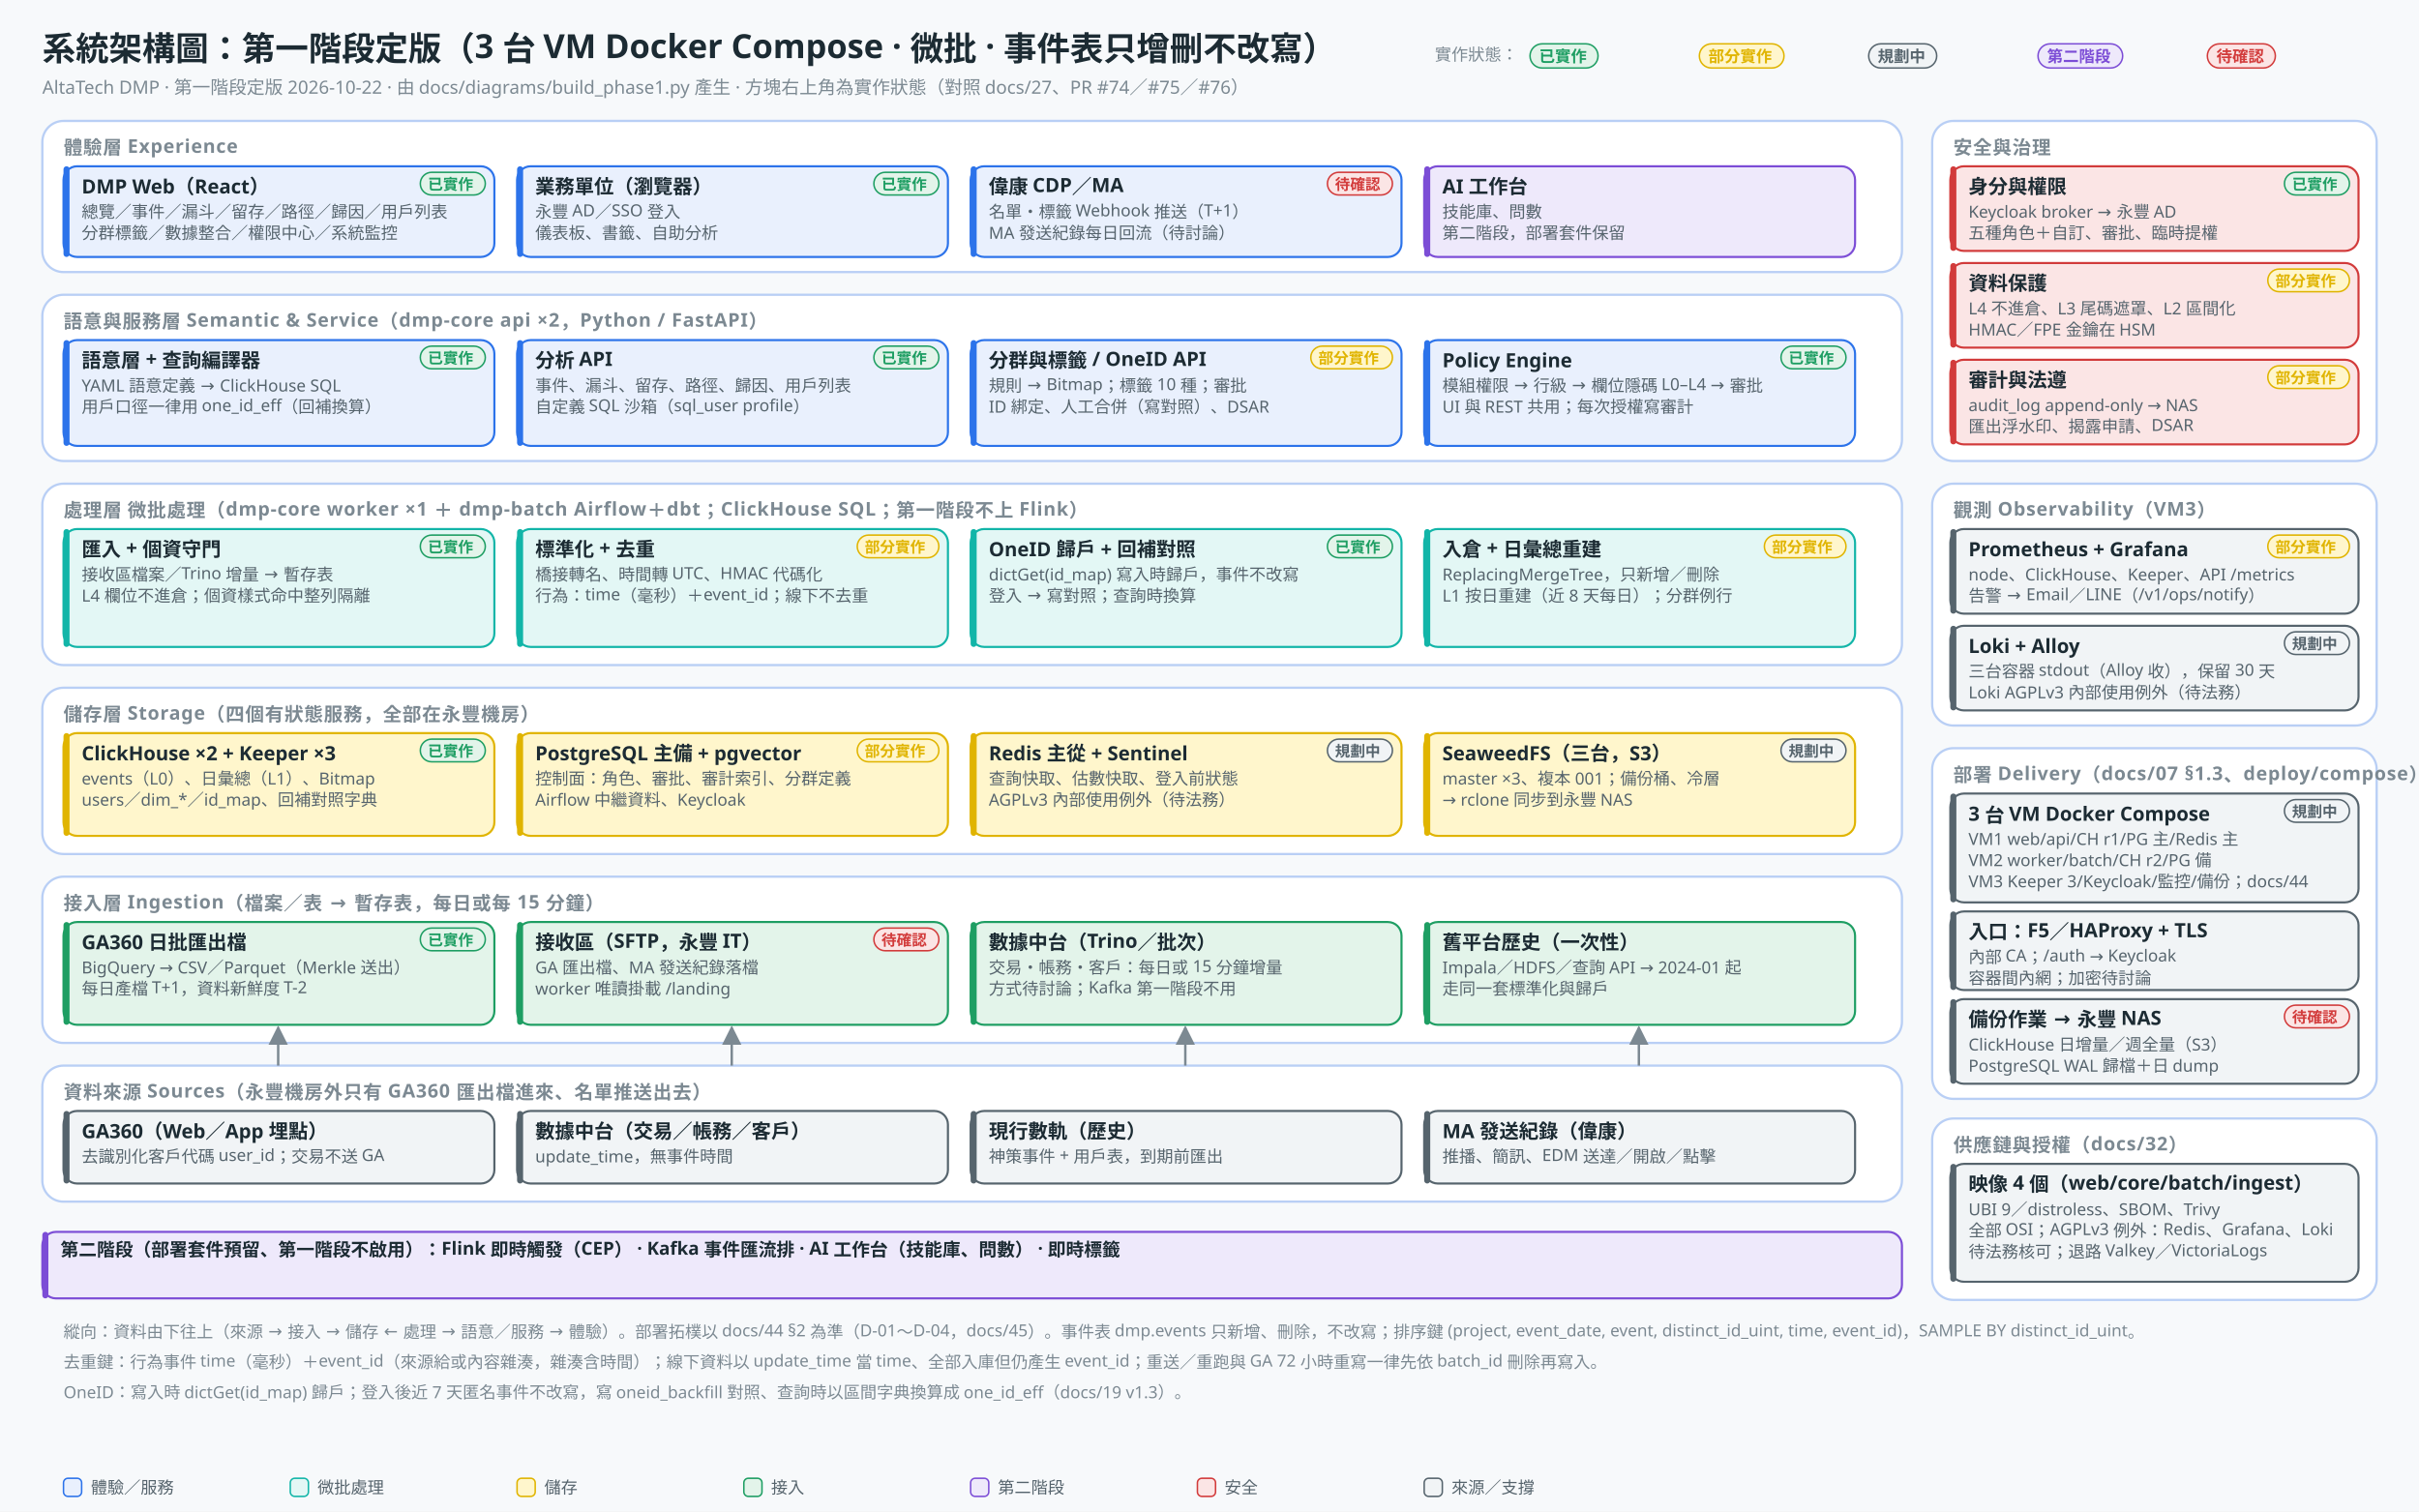
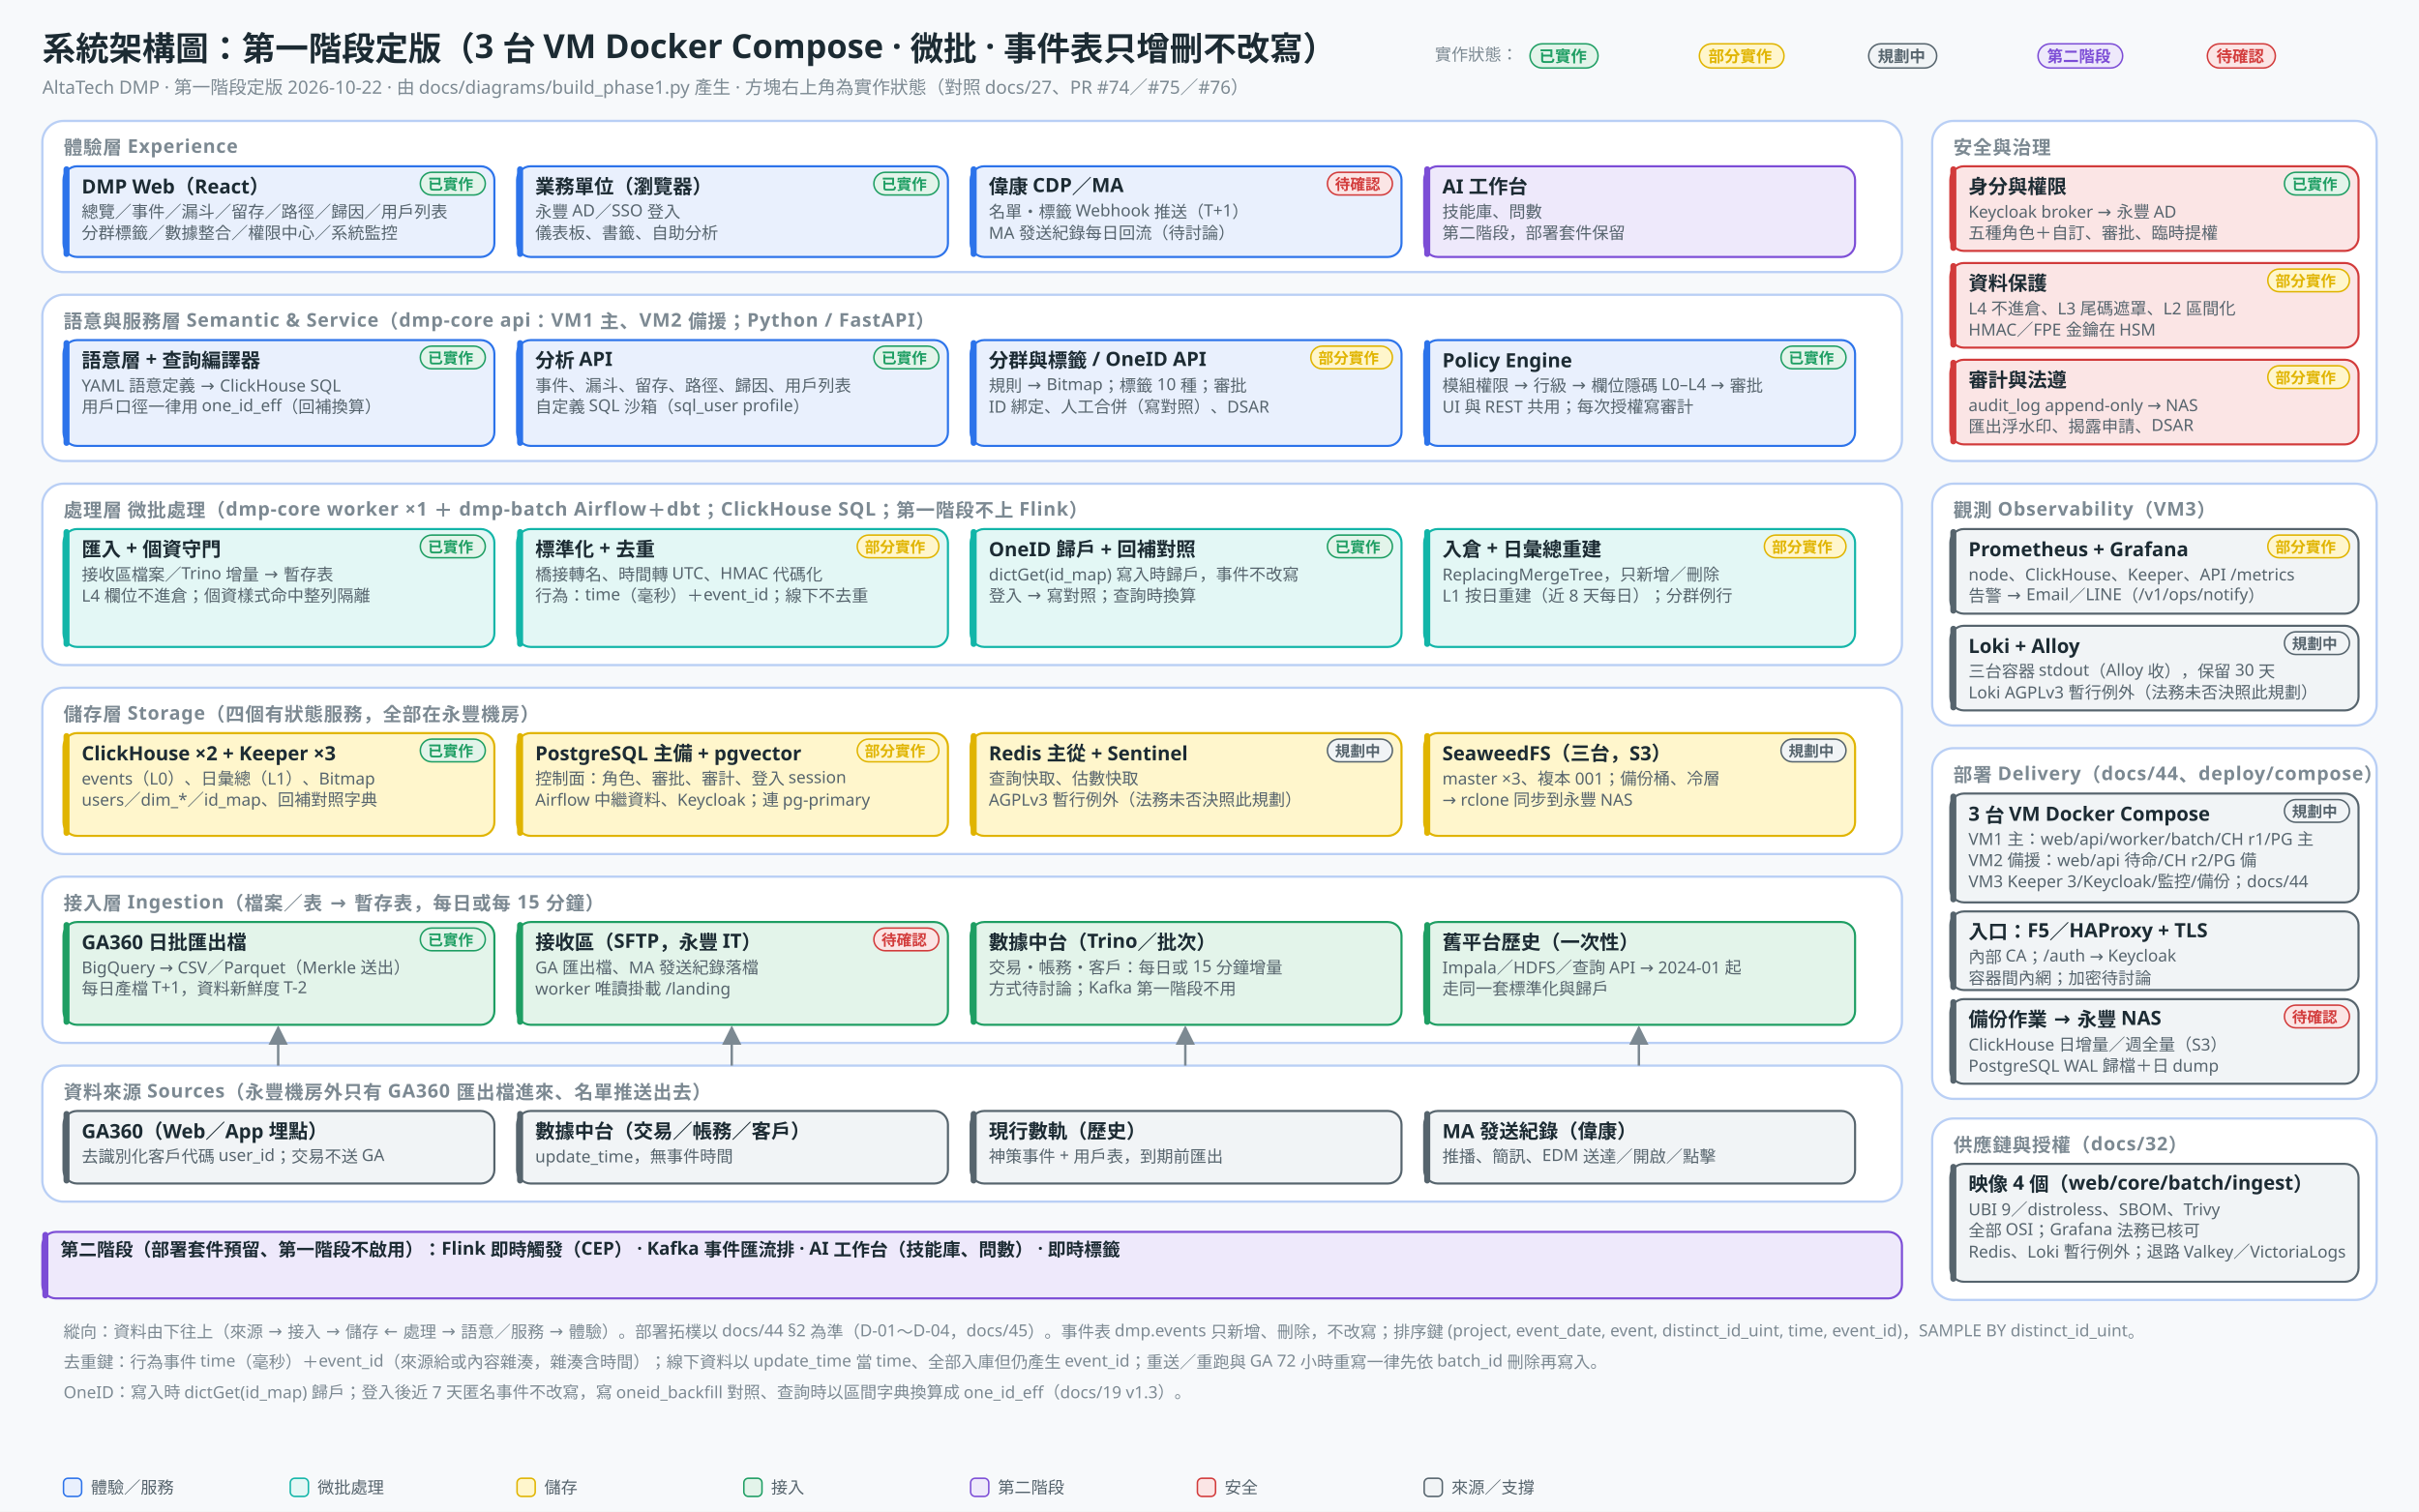
<svg xmlns="http://www.w3.org/2000/svg" viewBox="0 0 1600 1000" width="1600" height="1000">
  <defs>
    <marker id="ah" markerWidth="8" markerHeight="8" refX="7" refY="4" orient="auto">
      <path d="M0,0 L8,4 L0,8 z" fill="#7C8992" />
    </marker>
  </defs>
  <rect width="1600" height="1000" fill="#F7F9FB" />
  <text x="28" y="40" font-family="'Plus Jakarta Sans','Noto Sans TC','PingFang TC','Microsoft JhengHei',sans-serif" font-size="22" font-weight="800" fill="#1C2B33">系統架構圖：第一階段定版（3 台 VM Docker Compose · 微批 · 事件表只增刪不改寫）</text>
  <text x="1004" y="40" font-family="'Plus Jakarta Sans','Noto Sans TC','PingFang TC','Microsoft JhengHei',sans-serif" font-size="11" fill="#7C8992" text-anchor="end">實作狀態：</text>
  <rect x="1012" y="29" width="45" height="16" rx="8" fill="#E3F4EA" stroke="#1E9E63" />
  <text x="1018" y="41" font-family="'Plus Jakarta Sans','Noto Sans TC','PingFang TC','Microsoft JhengHei',sans-serif" font-size="10.5" font-weight="700" fill="#1E9E63">已實作</text>
  <rect x="1124" y="29" width="56" height="16" rx="8" fill="#FFF6CC" stroke="#E0B400" />
  <text x="1130" y="41" font-family="'Plus Jakarta Sans','Noto Sans TC','PingFang TC','Microsoft JhengHei',sans-serif" font-size="10.5" font-weight="700" fill="#E0B400">部分實作</text>
  <rect x="1236" y="29" width="45" height="16" rx="8" fill="#F1F4F6" stroke="#56646D" />
  <text x="1242" y="41" font-family="'Plus Jakarta Sans','Noto Sans TC','PingFang TC','Microsoft JhengHei',sans-serif" font-size="10.5" font-weight="700" fill="#56646D">規劃中</text>
  <rect x="1348" y="29" width="56" height="16" rx="8" fill="#EEE9FB" stroke="#7C4DD6" />
  <text x="1354" y="41" font-family="'Plus Jakarta Sans','Noto Sans TC','PingFang TC','Microsoft JhengHei',sans-serif" font-size="10.5" font-weight="700" fill="#7C4DD6">第二階段</text>
  <rect x="1460" y="29" width="45" height="16" rx="8" fill="#FBE5E5" stroke="#D23B3B" />
  <text x="1466" y="41" font-family="'Plus Jakarta Sans','Noto Sans TC','PingFang TC','Microsoft JhengHei',sans-serif" font-size="10.5" font-weight="700" fill="#D23B3B">待確認</text>
  <text x="28" y="62" font-family="'Plus Jakarta Sans','Noto Sans TC','PingFang TC','Microsoft JhengHei',sans-serif" font-size="12" fill="#7C8992">AltaTech DMP · 第一階段定版 2026-10-22 · 由 docs/diagrams/build_phase1.py 產生 · 方塊右上角為實作狀態（對照 docs/27、PR #74／#75／#76）</text>
  <rect x="28" y="80" width="1230" height="100" rx="14" fill="#FFFFFF" stroke="#B9CFF5" stroke-width="1.5" />
  <text x="42" y="102" font-family="'Plus Jakarta Sans','Noto Sans TC','PingFang TC','Microsoft JhengHei',sans-serif" font-size="12.5" font-weight="800" fill="#7C8992" letter-spacing=".5">體驗層  Experience</text>
  <rect x="42" y="110" width="285" height="60" rx="9" fill="#E9F0FD" stroke="#2C73EA" stroke-width="1.4" />
  <rect x="42" y="110" width="4" height="60" rx="2" fill="#2C73EA" />
  <text x="54" y="128" font-family="'Plus Jakarta Sans','Noto Sans TC','PingFang TC','Microsoft JhengHei',sans-serif" font-size="13" font-weight="700" fill="#1C2B33">DMP Web（React）</text>
  <text x="54" y="144" font-family="'Plus Jakarta Sans','Noto Sans TC','PingFang TC','Microsoft JhengHei',sans-serif" font-size="11" fill="#56646D">總覽／事件／漏斗／留存／路徑／歸因／用戶列表</text>
  <text x="54" y="158" font-family="'Plus Jakarta Sans','Noto Sans TC','PingFang TC','Microsoft JhengHei',sans-serif" font-size="11" fill="#56646D">分群標籤／數據整合／權限中心／系統監控</text>
  <rect x="278" y="114" width="43" height="15" rx="7.5" fill="#E3F4EA" stroke="#1E9E63" stroke-width="1" />
  <text x="283" y="125.5" font-family="'Plus Jakarta Sans','Noto Sans TC','PingFang TC','Microsoft JhengHei',sans-serif" font-size="10" font-weight="700" fill="#1E9E63">已實作</text>
  <rect x="342" y="110" width="285" height="60" rx="9" fill="#E9F0FD" stroke="#2C73EA" stroke-width="1.4" />
  <rect x="342" y="110" width="4" height="60" rx="2" fill="#2C73EA" />
  <text x="354" y="128" font-family="'Plus Jakarta Sans','Noto Sans TC','PingFang TC','Microsoft JhengHei',sans-serif" font-size="13" font-weight="700" fill="#1C2B33">業務單位（瀏覽器）</text>
  <text x="354" y="144" font-family="'Plus Jakarta Sans','Noto Sans TC','PingFang TC','Microsoft JhengHei',sans-serif" font-size="11" fill="#56646D">永豐 AD／SSO 登入</text>
  <text x="354" y="158" font-family="'Plus Jakarta Sans','Noto Sans TC','PingFang TC','Microsoft JhengHei',sans-serif" font-size="11" fill="#56646D">儀表板、書籤、自助分析</text>
  <rect x="578" y="114" width="43" height="15" rx="7.5" fill="#E3F4EA" stroke="#1E9E63" stroke-width="1" />
  <text x="583" y="125.5" font-family="'Plus Jakarta Sans','Noto Sans TC','PingFang TC','Microsoft JhengHei',sans-serif" font-size="10" font-weight="700" fill="#1E9E63">已實作</text>
  <rect x="642" y="110" width="285" height="60" rx="9" fill="#E9F0FD" stroke="#2C73EA" stroke-width="1.4" />
  <rect x="642" y="110" width="4" height="60" rx="2" fill="#2C73EA" />
  <text x="654" y="128" font-family="'Plus Jakarta Sans','Noto Sans TC','PingFang TC','Microsoft JhengHei',sans-serif" font-size="13" font-weight="700" fill="#1C2B33">偉康 CDP／MA</text>
  <text x="654" y="144" font-family="'Plus Jakarta Sans','Noto Sans TC','PingFang TC','Microsoft JhengHei',sans-serif" font-size="11" fill="#56646D">名單・標籤 Webhook 推送（T+1）</text>
  <text x="654" y="158" font-family="'Plus Jakarta Sans','Noto Sans TC','PingFang TC','Microsoft JhengHei',sans-serif" font-size="11" fill="#56646D">MA 發送紀錄每日回流（待討論）</text>
  <rect x="878" y="114" width="43" height="15" rx="7.5" fill="#FBE5E5" stroke="#D23B3B" stroke-width="1" />
  <text x="883" y="125.5" font-family="'Plus Jakarta Sans','Noto Sans TC','PingFang TC','Microsoft JhengHei',sans-serif" font-size="10" font-weight="700" fill="#D23B3B">待確認</text>
  <rect x="942" y="110" width="285" height="60" rx="9" fill="#EEE9FB" stroke="#7C4DD6" stroke-width="1.4" />
  <rect x="942" y="110" width="4" height="60" rx="2" fill="#7C4DD6" />
  <text x="954" y="128" font-family="'Plus Jakarta Sans','Noto Sans TC','PingFang TC','Microsoft JhengHei',sans-serif" font-size="13" font-weight="700" fill="#1C2B33">AI 工作台</text>
  <text x="954" y="144" font-family="'Plus Jakarta Sans','Noto Sans TC','PingFang TC','Microsoft JhengHei',sans-serif" font-size="11" fill="#56646D">技能庫、問數</text>
  <text x="954" y="158" font-family="'Plus Jakarta Sans','Noto Sans TC','PingFang TC','Microsoft JhengHei',sans-serif" font-size="11" fill="#56646D">第二階段，部署套件保留</text>
  <rect x="28" y="195" width="1230" height="110" rx="14" fill="#FFFFFF" stroke="#B9CFF5" stroke-width="1.5" />
-   <text x="42" y="217" font-family="'Plus Jakarta Sans','Noto Sans TC','PingFang TC','Microsoft JhengHei',sans-serif" font-size="12.5" font-weight="800" fill="#7C8992" letter-spacing=".5">語意與服務層  Semantic &amp; Service（dmp-core api ×2，Python / FastAPI）</text>
+   <text x="42" y="217" font-family="'Plus Jakarta Sans','Noto Sans TC','PingFang TC','Microsoft JhengHei',sans-serif" font-size="12.5" font-weight="800" fill="#7C8992" letter-spacing=".5">語意與服務層  Semantic &amp; Service（dmp-core api：VM1 主、VM2 備援；Python / FastAPI）</text>
  <rect x="42" y="225" width="285" height="70" rx="9" fill="#E9F0FD" stroke="#2C73EA" stroke-width="1.4" />
  <rect x="42" y="225" width="4" height="70" rx="2" fill="#2C73EA" />
  <text x="54" y="243" font-family="'Plus Jakarta Sans','Noto Sans TC','PingFang TC','Microsoft JhengHei',sans-serif" font-size="13" font-weight="700" fill="#1C2B33">語意層 + 查詢編譯器</text>
  <text x="54" y="259" font-family="'Plus Jakarta Sans','Noto Sans TC','PingFang TC','Microsoft JhengHei',sans-serif" font-size="11" fill="#56646D">YAML 語意定義 → ClickHouse SQL</text>
  <text x="54" y="273" font-family="'Plus Jakarta Sans','Noto Sans TC','PingFang TC','Microsoft JhengHei',sans-serif" font-size="11" fill="#56646D">用戶口徑一律用 one_id_eff（回補換算）</text>
  <rect x="278" y="229" width="43" height="15" rx="7.5" fill="#E3F4EA" stroke="#1E9E63" stroke-width="1" />
  <text x="283" y="240.5" font-family="'Plus Jakarta Sans','Noto Sans TC','PingFang TC','Microsoft JhengHei',sans-serif" font-size="10" font-weight="700" fill="#1E9E63">已實作</text>
  <rect x="342" y="225" width="285" height="70" rx="9" fill="#E9F0FD" stroke="#2C73EA" stroke-width="1.4" />
  <rect x="342" y="225" width="4" height="70" rx="2" fill="#2C73EA" />
  <text x="354" y="243" font-family="'Plus Jakarta Sans','Noto Sans TC','PingFang TC','Microsoft JhengHei',sans-serif" font-size="13" font-weight="700" fill="#1C2B33">分析 API</text>
  <text x="354" y="259" font-family="'Plus Jakarta Sans','Noto Sans TC','PingFang TC','Microsoft JhengHei',sans-serif" font-size="11" fill="#56646D">事件、漏斗、留存、路徑、歸因、用戶列表</text>
  <text x="354" y="273" font-family="'Plus Jakarta Sans','Noto Sans TC','PingFang TC','Microsoft JhengHei',sans-serif" font-size="11" fill="#56646D">自定義 SQL 沙箱（sql_user profile）</text>
  <rect x="578" y="229" width="43" height="15" rx="7.5" fill="#E3F4EA" stroke="#1E9E63" stroke-width="1" />
  <text x="583" y="240.5" font-family="'Plus Jakarta Sans','Noto Sans TC','PingFang TC','Microsoft JhengHei',sans-serif" font-size="10" font-weight="700" fill="#1E9E63">已實作</text>
  <rect x="642" y="225" width="285" height="70" rx="9" fill="#E9F0FD" stroke="#2C73EA" stroke-width="1.4" />
  <rect x="642" y="225" width="4" height="70" rx="2" fill="#2C73EA" />
  <text x="654" y="243" font-family="'Plus Jakarta Sans','Noto Sans TC','PingFang TC','Microsoft JhengHei',sans-serif" font-size="13" font-weight="700" fill="#1C2B33">分群與標籤 / OneID API</text>
  <text x="654" y="259" font-family="'Plus Jakarta Sans','Noto Sans TC','PingFang TC','Microsoft JhengHei',sans-serif" font-size="11" fill="#56646D">規則 → Bitmap；標籤 10 種；審批</text>
  <text x="654" y="273" font-family="'Plus Jakarta Sans','Noto Sans TC','PingFang TC','Microsoft JhengHei',sans-serif" font-size="11" fill="#56646D">ID 綁定、人工合併（寫對照）、DSAR</text>
  <rect x="867" y="229" width="54" height="15" rx="7.5" fill="#FFF6CC" stroke="#E0B400" stroke-width="1" />
  <text x="872" y="240.5" font-family="'Plus Jakarta Sans','Noto Sans TC','PingFang TC','Microsoft JhengHei',sans-serif" font-size="10" font-weight="700" fill="#E0B400">部分實作</text>
  <rect x="942" y="225" width="285" height="70" rx="9" fill="#E9F0FD" stroke="#2C73EA" stroke-width="1.4" />
  <rect x="942" y="225" width="4" height="70" rx="2" fill="#2C73EA" />
  <text x="954" y="243" font-family="'Plus Jakarta Sans','Noto Sans TC','PingFang TC','Microsoft JhengHei',sans-serif" font-size="13" font-weight="700" fill="#1C2B33">Policy Engine</text>
  <text x="954" y="259" font-family="'Plus Jakarta Sans','Noto Sans TC','PingFang TC','Microsoft JhengHei',sans-serif" font-size="11" fill="#56646D">模組權限 → 行級 → 欄位隱碼 L0–L4 → 審批</text>
  <text x="954" y="273" font-family="'Plus Jakarta Sans','Noto Sans TC','PingFang TC','Microsoft JhengHei',sans-serif" font-size="11" fill="#56646D">UI 與 REST 共用；每次授權寫審計</text>
  <rect x="1178" y="229" width="43" height="15" rx="7.5" fill="#E3F4EA" stroke="#1E9E63" stroke-width="1" />
  <text x="1183" y="240.5" font-family="'Plus Jakarta Sans','Noto Sans TC','PingFang TC','Microsoft JhengHei',sans-serif" font-size="10" font-weight="700" fill="#1E9E63">已實作</text>
  <rect x="28" y="320" width="1230" height="120" rx="14" fill="#FFFFFF" stroke="#B9CFF5" stroke-width="1.5" />
  <text x="42" y="342" font-family="'Plus Jakarta Sans','Noto Sans TC','PingFang TC','Microsoft JhengHei',sans-serif" font-size="12.5" font-weight="800" fill="#7C8992" letter-spacing=".5">處理層  微批處理（dmp-core worker ×1 ＋ dmp-batch Airflow＋dbt；ClickHouse SQL；第一階段不上 Flink）</text>
  <rect x="42" y="350" width="285" height="78" rx="9" fill="#E3F7F5" stroke="#12B5A8" stroke-width="1.4" />
  <rect x="42" y="350" width="4" height="78" rx="2" fill="#12B5A8" />
  <text x="54" y="368" font-family="'Plus Jakarta Sans','Noto Sans TC','PingFang TC','Microsoft JhengHei',sans-serif" font-size="13" font-weight="700" fill="#1C2B33">匯入 + 個資守門</text>
  <text x="54" y="384" font-family="'Plus Jakarta Sans','Noto Sans TC','PingFang TC','Microsoft JhengHei',sans-serif" font-size="11" fill="#56646D">接收區檔案／Trino 增量 → 暫存表</text>
  <text x="54" y="398" font-family="'Plus Jakarta Sans','Noto Sans TC','PingFang TC','Microsoft JhengHei',sans-serif" font-size="11" fill="#56646D">L4 欄位不進倉；個資樣式命中整列隔離</text>
  <rect x="278" y="354" width="43" height="15" rx="7.5" fill="#E3F4EA" stroke="#1E9E63" stroke-width="1" />
  <text x="283" y="365.5" font-family="'Plus Jakarta Sans','Noto Sans TC','PingFang TC','Microsoft JhengHei',sans-serif" font-size="10" font-weight="700" fill="#1E9E63">已實作</text>
  <rect x="342" y="350" width="285" height="78" rx="9" fill="#E3F7F5" stroke="#12B5A8" stroke-width="1.4" />
  <rect x="342" y="350" width="4" height="78" rx="2" fill="#12B5A8" />
  <text x="354" y="368" font-family="'Plus Jakarta Sans','Noto Sans TC','PingFang TC','Microsoft JhengHei',sans-serif" font-size="13" font-weight="700" fill="#1C2B33">標準化 + 去重</text>
  <text x="354" y="384" font-family="'Plus Jakarta Sans','Noto Sans TC','PingFang TC','Microsoft JhengHei',sans-serif" font-size="11" fill="#56646D">橋接轉名、時間轉 UTC、HMAC 代碼化</text>
  <text x="354" y="398" font-family="'Plus Jakarta Sans','Noto Sans TC','PingFang TC','Microsoft JhengHei',sans-serif" font-size="11" fill="#56646D">行為：time（毫秒）＋event_id；線下不去重</text>
  <rect x="567" y="354" width="54" height="15" rx="7.5" fill="#FFF6CC" stroke="#E0B400" stroke-width="1" />
  <text x="572" y="365.5" font-family="'Plus Jakarta Sans','Noto Sans TC','PingFang TC','Microsoft JhengHei',sans-serif" font-size="10" font-weight="700" fill="#E0B400">部分實作</text>
  <rect x="642" y="350" width="285" height="78" rx="9" fill="#E3F7F5" stroke="#12B5A8" stroke-width="1.4" />
  <rect x="642" y="350" width="4" height="78" rx="2" fill="#12B5A8" />
  <text x="654" y="368" font-family="'Plus Jakarta Sans','Noto Sans TC','PingFang TC','Microsoft JhengHei',sans-serif" font-size="13" font-weight="700" fill="#1C2B33">OneID 歸戶 + 回補對照</text>
  <text x="654" y="384" font-family="'Plus Jakarta Sans','Noto Sans TC','PingFang TC','Microsoft JhengHei',sans-serif" font-size="11" fill="#56646D">dictGet(id_map) 寫入時歸戶，事件不改寫</text>
  <text x="654" y="398" font-family="'Plus Jakarta Sans','Noto Sans TC','PingFang TC','Microsoft JhengHei',sans-serif" font-size="11" fill="#56646D">登入 → 寫對照；查詢時換算</text>
  <rect x="878" y="354" width="43" height="15" rx="7.5" fill="#E3F4EA" stroke="#1E9E63" stroke-width="1" />
  <text x="883" y="365.5" font-family="'Plus Jakarta Sans','Noto Sans TC','PingFang TC','Microsoft JhengHei',sans-serif" font-size="10" font-weight="700" fill="#1E9E63">已實作</text>
  <rect x="942" y="350" width="285" height="78" rx="9" fill="#E3F7F5" stroke="#12B5A8" stroke-width="1.4" />
  <rect x="942" y="350" width="4" height="78" rx="2" fill="#12B5A8" />
  <text x="954" y="368" font-family="'Plus Jakarta Sans','Noto Sans TC','PingFang TC','Microsoft JhengHei',sans-serif" font-size="13" font-weight="700" fill="#1C2B33">入倉 + 日彙總重建</text>
  <text x="954" y="384" font-family="'Plus Jakarta Sans','Noto Sans TC','PingFang TC','Microsoft JhengHei',sans-serif" font-size="11" fill="#56646D">ReplacingMergeTree，只新增／刪除</text>
  <text x="954" y="398" font-family="'Plus Jakarta Sans','Noto Sans TC','PingFang TC','Microsoft JhengHei',sans-serif" font-size="11" fill="#56646D">L1 按日重建（近 8 天每日）；分群例行</text>
  <rect x="1167" y="354" width="54" height="15" rx="7.5" fill="#FFF6CC" stroke="#E0B400" stroke-width="1" />
  <text x="1172" y="365.5" font-family="'Plus Jakarta Sans','Noto Sans TC','PingFang TC','Microsoft JhengHei',sans-serif" font-size="10" font-weight="700" fill="#E0B400">部分實作</text>
  <rect x="28" y="455" width="1230" height="110" rx="14" fill="#FFFFFF" stroke="#B9CFF5" stroke-width="1.5" />
  <text x="42" y="477" font-family="'Plus Jakarta Sans','Noto Sans TC','PingFang TC','Microsoft JhengHei',sans-serif" font-size="12.5" font-weight="800" fill="#7C8992" letter-spacing=".5">儲存層  Storage（四個有狀態服務，全部在永豐機房）</text>
  <rect x="42" y="485" width="285" height="68" rx="9" fill="#FFF6CC" stroke="#E0B400" stroke-width="1.4" />
  <rect x="42" y="485" width="4" height="68" rx="2" fill="#E0B400" />
  <text x="54" y="503" font-family="'Plus Jakarta Sans','Noto Sans TC','PingFang TC','Microsoft JhengHei',sans-serif" font-size="13" font-weight="700" fill="#1C2B33">ClickHouse ×2 + Keeper ×3</text>
  <text x="54" y="519" font-family="'Plus Jakarta Sans','Noto Sans TC','PingFang TC','Microsoft JhengHei',sans-serif" font-size="11" fill="#56646D">events（L0）、日彙總（L1）、Bitmap</text>
  <text x="54" y="533" font-family="'Plus Jakarta Sans','Noto Sans TC','PingFang TC','Microsoft JhengHei',sans-serif" font-size="11" fill="#56646D">users／dim_*／id_map、回補對照字典</text>
  <rect x="278" y="489" width="43" height="15" rx="7.5" fill="#E3F4EA" stroke="#1E9E63" stroke-width="1" />
  <text x="283" y="500.5" font-family="'Plus Jakarta Sans','Noto Sans TC','PingFang TC','Microsoft JhengHei',sans-serif" font-size="10" font-weight="700" fill="#1E9E63">已實作</text>
  <rect x="342" y="485" width="285" height="68" rx="9" fill="#FFF6CC" stroke="#E0B400" stroke-width="1.4" />
  <rect x="342" y="485" width="4" height="68" rx="2" fill="#E0B400" />
  <text x="354" y="503" font-family="'Plus Jakarta Sans','Noto Sans TC','PingFang TC','Microsoft JhengHei',sans-serif" font-size="13" font-weight="700" fill="#1C2B33">PostgreSQL 主備 + pgvector</text>
-   <text x="354" y="519" font-family="'Plus Jakarta Sans','Noto Sans TC','PingFang TC','Microsoft JhengHei',sans-serif" font-size="11" fill="#56646D">控制面：角色、審批、審計索引、分群定義</text>
-   <text x="354" y="533" font-family="'Plus Jakarta Sans','Noto Sans TC','PingFang TC','Microsoft JhengHei',sans-serif" font-size="11" fill="#56646D">Airflow 中繼資料、Keycloak</text>
+   <text x="354" y="519" font-family="'Plus Jakarta Sans','Noto Sans TC','PingFang TC','Microsoft JhengHei',sans-serif" font-size="11" fill="#56646D">控制面：角色、審批、審計、登入 session</text>
+   <text x="354" y="533" font-family="'Plus Jakarta Sans','Noto Sans TC','PingFang TC','Microsoft JhengHei',sans-serif" font-size="11" fill="#56646D">Airflow 中繼資料、Keycloak；連 pg-primary</text>
  <rect x="567" y="489" width="54" height="15" rx="7.5" fill="#FFF6CC" stroke="#E0B400" stroke-width="1" />
  <text x="572" y="500.5" font-family="'Plus Jakarta Sans','Noto Sans TC','PingFang TC','Microsoft JhengHei',sans-serif" font-size="10" font-weight="700" fill="#E0B400">部分實作</text>
  <rect x="642" y="485" width="285" height="68" rx="9" fill="#FFF6CC" stroke="#E0B400" stroke-width="1.4" />
  <rect x="642" y="485" width="4" height="68" rx="2" fill="#E0B400" />
  <text x="654" y="503" font-family="'Plus Jakarta Sans','Noto Sans TC','PingFang TC','Microsoft JhengHei',sans-serif" font-size="13" font-weight="700" fill="#1C2B33">Redis 主從 + Sentinel</text>
-   <text x="654" y="519" font-family="'Plus Jakarta Sans','Noto Sans TC','PingFang TC','Microsoft JhengHei',sans-serif" font-size="11" fill="#56646D">查詢快取、估數快取、登入前狀態</text>
-   <text x="654" y="533" font-family="'Plus Jakarta Sans','Noto Sans TC','PingFang TC','Microsoft JhengHei',sans-serif" font-size="11" fill="#56646D">AGPLv3 內部使用例外（待法務）</text>
+   <text x="654" y="519" font-family="'Plus Jakarta Sans','Noto Sans TC','PingFang TC','Microsoft JhengHei',sans-serif" font-size="11" fill="#56646D">查詢快取、估數快取</text>
+   <text x="654" y="533" font-family="'Plus Jakarta Sans','Noto Sans TC','PingFang TC','Microsoft JhengHei',sans-serif" font-size="11" fill="#56646D">AGPLv3 暫行例外（法務未否決照此規劃）</text>
  <rect x="878" y="489" width="43" height="15" rx="7.5" fill="#F1F4F6" stroke="#56646D" stroke-width="1" />
  <text x="883" y="500.5" font-family="'Plus Jakarta Sans','Noto Sans TC','PingFang TC','Microsoft JhengHei',sans-serif" font-size="10" font-weight="700" fill="#56646D">規劃中</text>
  <rect x="942" y="485" width="285" height="68" rx="9" fill="#FFF6CC" stroke="#E0B400" stroke-width="1.4" />
  <rect x="942" y="485" width="4" height="68" rx="2" fill="#E0B400" />
  <text x="954" y="503" font-family="'Plus Jakarta Sans','Noto Sans TC','PingFang TC','Microsoft JhengHei',sans-serif" font-size="13" font-weight="700" fill="#1C2B33">SeaweedFS（三台，S3）</text>
  <text x="954" y="519" font-family="'Plus Jakarta Sans','Noto Sans TC','PingFang TC','Microsoft JhengHei',sans-serif" font-size="11" fill="#56646D">master ×3、複本 001；備份桶、冷層</text>
  <text x="954" y="533" font-family="'Plus Jakarta Sans','Noto Sans TC','PingFang TC','Microsoft JhengHei',sans-serif" font-size="11" fill="#56646D">→ rclone 同步到永豐 NAS</text>
  <rect x="1178" y="489" width="43" height="15" rx="7.5" fill="#F1F4F6" stroke="#56646D" stroke-width="1" />
  <text x="1183" y="500.5" font-family="'Plus Jakarta Sans','Noto Sans TC','PingFang TC','Microsoft JhengHei',sans-serif" font-size="10" font-weight="700" fill="#56646D">規劃中</text>
  <rect x="28" y="580" width="1230" height="110" rx="14" fill="#FFFFFF" stroke="#B9CFF5" stroke-width="1.5" />
  <text x="42" y="602" font-family="'Plus Jakarta Sans','Noto Sans TC','PingFang TC','Microsoft JhengHei',sans-serif" font-size="12.5" font-weight="800" fill="#7C8992" letter-spacing=".5">接入層  Ingestion（檔案／表 → 暫存表，每日或每 15 分鐘）</text>
  <rect x="42" y="610" width="285" height="68" rx="9" fill="#E3F4EA" stroke="#1E9E63" stroke-width="1.4" />
  <rect x="42" y="610" width="4" height="68" rx="2" fill="#1E9E63" />
  <text x="54" y="628" font-family="'Plus Jakarta Sans','Noto Sans TC','PingFang TC','Microsoft JhengHei',sans-serif" font-size="13" font-weight="700" fill="#1C2B33">GA360 日批匯出檔</text>
  <text x="54" y="644" font-family="'Plus Jakarta Sans','Noto Sans TC','PingFang TC','Microsoft JhengHei',sans-serif" font-size="11" fill="#56646D">BigQuery → CSV／Parquet（Merkle 送出）</text>
  <text x="54" y="658" font-family="'Plus Jakarta Sans','Noto Sans TC','PingFang TC','Microsoft JhengHei',sans-serif" font-size="11" fill="#56646D">每日產檔 T+1，資料新鮮度 T-2</text>
  <rect x="278" y="614" width="43" height="15" rx="7.5" fill="#E3F4EA" stroke="#1E9E63" stroke-width="1" />
  <text x="283" y="625.5" font-family="'Plus Jakarta Sans','Noto Sans TC','PingFang TC','Microsoft JhengHei',sans-serif" font-size="10" font-weight="700" fill="#1E9E63">已實作</text>
  <rect x="342" y="610" width="285" height="68" rx="9" fill="#E3F4EA" stroke="#1E9E63" stroke-width="1.4" />
  <rect x="342" y="610" width="4" height="68" rx="2" fill="#1E9E63" />
  <text x="354" y="628" font-family="'Plus Jakarta Sans','Noto Sans TC','PingFang TC','Microsoft JhengHei',sans-serif" font-size="13" font-weight="700" fill="#1C2B33">接收區（SFTP，永豐 IT）</text>
  <text x="354" y="644" font-family="'Plus Jakarta Sans','Noto Sans TC','PingFang TC','Microsoft JhengHei',sans-serif" font-size="11" fill="#56646D">GA 匯出檔、MA 發送紀錄落檔</text>
  <text x="354" y="658" font-family="'Plus Jakarta Sans','Noto Sans TC','PingFang TC','Microsoft JhengHei',sans-serif" font-size="11" fill="#56646D">worker 唯讀掛載 /landing</text>
  <rect x="578" y="614" width="43" height="15" rx="7.5" fill="#FBE5E5" stroke="#D23B3B" stroke-width="1" />
  <text x="583" y="625.5" font-family="'Plus Jakarta Sans','Noto Sans TC','PingFang TC','Microsoft JhengHei',sans-serif" font-size="10" font-weight="700" fill="#D23B3B">待確認</text>
  <rect x="642" y="610" width="285" height="68" rx="9" fill="#E3F4EA" stroke="#1E9E63" stroke-width="1.4" />
  <rect x="642" y="610" width="4" height="68" rx="2" fill="#1E9E63" />
  <text x="654" y="628" font-family="'Plus Jakarta Sans','Noto Sans TC','PingFang TC','Microsoft JhengHei',sans-serif" font-size="13" font-weight="700" fill="#1C2B33">數據中台（Trino／批次）</text>
  <text x="654" y="644" font-family="'Plus Jakarta Sans','Noto Sans TC','PingFang TC','Microsoft JhengHei',sans-serif" font-size="11" fill="#56646D">交易・帳務・客戶：每日或 15 分鐘增量</text>
  <text x="654" y="658" font-family="'Plus Jakarta Sans','Noto Sans TC','PingFang TC','Microsoft JhengHei',sans-serif" font-size="11" fill="#56646D">方式待討論；Kafka 第一階段不用</text>
  <rect x="942" y="610" width="285" height="68" rx="9" fill="#E3F4EA" stroke="#1E9E63" stroke-width="1.4" />
  <rect x="942" y="610" width="4" height="68" rx="2" fill="#1E9E63" />
  <text x="954" y="628" font-family="'Plus Jakarta Sans','Noto Sans TC','PingFang TC','Microsoft JhengHei',sans-serif" font-size="13" font-weight="700" fill="#1C2B33">舊平台歷史（一次性）</text>
  <text x="954" y="644" font-family="'Plus Jakarta Sans','Noto Sans TC','PingFang TC','Microsoft JhengHei',sans-serif" font-size="11" fill="#56646D">Impala／HDFS／查詢 API → 2024-01 起</text>
  <text x="954" y="658" font-family="'Plus Jakarta Sans','Noto Sans TC','PingFang TC','Microsoft JhengHei',sans-serif" font-size="11" fill="#56646D">走同一套標準化與歸戶</text>
  <rect x="28" y="705" width="1230" height="90" rx="14" fill="#FFFFFF" stroke="#B9CFF5" stroke-width="1.5" />
  <text x="42" y="727" font-family="'Plus Jakarta Sans','Noto Sans TC','PingFang TC','Microsoft JhengHei',sans-serif" font-size="12.5" font-weight="800" fill="#7C8992" letter-spacing=".5">資料來源  Sources（永豐機房外只有 GA360 匯出檔進來、名單推送出去）</text>
  <rect x="42" y="735" width="285" height="48" rx="9" fill="#F1F4F6" stroke="#56646D" stroke-width="1.4" />
  <rect x="42" y="735" width="4" height="48" rx="2" fill="#56646D" />
  <text x="54" y="753" font-family="'Plus Jakarta Sans','Noto Sans TC','PingFang TC','Microsoft JhengHei',sans-serif" font-size="13" font-weight="700" fill="#1C2B33">GA360（Web／App 埋點）</text>
  <text x="54" y="769" font-family="'Plus Jakarta Sans','Noto Sans TC','PingFang TC','Microsoft JhengHei',sans-serif" font-size="11" fill="#56646D">去識別化客戶代碼 user_id；交易不送 GA</text>
  <rect x="342" y="735" width="285" height="48" rx="9" fill="#F1F4F6" stroke="#56646D" stroke-width="1.4" />
  <rect x="342" y="735" width="4" height="48" rx="2" fill="#56646D" />
  <text x="354" y="753" font-family="'Plus Jakarta Sans','Noto Sans TC','PingFang TC','Microsoft JhengHei',sans-serif" font-size="13" font-weight="700" fill="#1C2B33">數據中台（交易／帳務／客戶）</text>
  <text x="354" y="769" font-family="'Plus Jakarta Sans','Noto Sans TC','PingFang TC','Microsoft JhengHei',sans-serif" font-size="11" fill="#56646D">update_time，無事件時間</text>
  <rect x="642" y="735" width="285" height="48" rx="9" fill="#F1F4F6" stroke="#56646D" stroke-width="1.4" />
  <rect x="642" y="735" width="4" height="48" rx="2" fill="#56646D" />
  <text x="654" y="753" font-family="'Plus Jakarta Sans','Noto Sans TC','PingFang TC','Microsoft JhengHei',sans-serif" font-size="13" font-weight="700" fill="#1C2B33">現行數軌（歷史）</text>
  <text x="654" y="769" font-family="'Plus Jakarta Sans','Noto Sans TC','PingFang TC','Microsoft JhengHei',sans-serif" font-size="11" fill="#56646D">神策事件 + 用戶表，到期前匯出</text>
  <rect x="942" y="735" width="285" height="48" rx="9" fill="#F1F4F6" stroke="#56646D" stroke-width="1.4" />
  <rect x="942" y="735" width="4" height="48" rx="2" fill="#56646D" />
  <text x="954" y="753" font-family="'Plus Jakarta Sans','Noto Sans TC','PingFang TC','Microsoft JhengHei',sans-serif" font-size="13" font-weight="700" fill="#1C2B33">MA 發送紀錄（偉康）</text>
  <text x="954" y="769" font-family="'Plus Jakarta Sans','Noto Sans TC','PingFang TC','Microsoft JhengHei',sans-serif" font-size="11" fill="#56646D">推播、簡訊、EDM 送達／開啟／點擊</text>
  <path d="M184,705 L184,680" fill="none" stroke="#7C8992" stroke-width="1.6" marker-end="url(#ah)" />
  <path d="M484,705 L484,680" fill="none" stroke="#7C8992" stroke-width="1.6" marker-end="url(#ah)" />
  <path d="M784,705 L784,680" fill="none" stroke="#7C8992" stroke-width="1.6" marker-end="url(#ah)" />
  <path d="M1084,705 L1084,680" fill="none" stroke="#7C8992" stroke-width="1.6" marker-end="url(#ah)" />
  <rect x="28" y="815" width="1230" height="44" rx="9" fill="#EEE9FB" stroke="#7C4DD6" stroke-width="1.4" />
  <rect x="28" y="815" width="4" height="44" rx="2" fill="#7C4DD6" />
  <text x="40" y="831" font-family="'Plus Jakarta Sans','Noto Sans TC','PingFang TC','Microsoft JhengHei',sans-serif" font-size="12" font-weight="700" fill="#1C2B33">第二階段（部署套件預留、第一階段不啟用）：Flink 即時觸發（CEP） · Kafka 事件匯流排 · AI 工作台（技能庫、問數） · 即時標籤</text>
  <text x="42" y="885" font-family="'Plus Jakarta Sans','Noto Sans TC','PingFang TC','Microsoft JhengHei',sans-serif" font-size="11" fill="#7C8992">縱向：資料由下往上（來源 → 接入 → 儲存 ← 處理 → 語意／服務 → 體驗）。部署拓樸以 docs/44 §2 為準（D-01～D-04，docs/45）。事件表 dmp.events 只新增、刪除，不改寫；排序鍵 (project, event_date, event, distinct_id_uint, time, event_id)，SAMPLE BY distinct_id_uint。</text>
  <text x="42" y="905" font-family="'Plus Jakarta Sans','Noto Sans TC','PingFang TC','Microsoft JhengHei',sans-serif" font-size="11" fill="#7C8992">去重鍵：行為事件 time（毫秒）＋event_id（來源給或內容雜湊，雜湊含時間）；線下資料以 update_time 當 time、全部入庫但仍產生 event_id；重送／重跑與 GA 72 小時重寫一律先依 batch_id 刪除再寫入。</text>
  <text x="42" y="925" font-family="'Plus Jakarta Sans','Noto Sans TC','PingFang TC','Microsoft JhengHei',sans-serif" font-size="11" fill="#7C8992">OneID：寫入時 dictGet(id_map) 歸戶；登入後近 7 天匿名事件不改寫，寫 oneid_backfill 對照、查詢時以區間字典換算成 one_id_eff（docs/19 v1.3）。</text>
  <rect x="1278" y="80" width="294" height="225" rx="14" fill="#FFFFFF" stroke="#B9CFF5" stroke-width="1.5" />
  <text x="1292" y="102" font-family="'Plus Jakarta Sans','Noto Sans TC','PingFang TC','Microsoft JhengHei',sans-serif" font-size="12.5" font-weight="800" fill="#7C8992" letter-spacing=".5">安全與治理</text>
  <rect x="1290" y="110" width="270" height="56" rx="9" fill="#FBE5E5" stroke="#D23B3B" stroke-width="1.4" />
  <rect x="1290" y="110" width="4" height="56" rx="2" fill="#D23B3B" />
  <text x="1302" y="128" font-family="'Plus Jakarta Sans','Noto Sans TC','PingFang TC','Microsoft JhengHei',sans-serif" font-size="13" font-weight="700" fill="#1C2B33">身分與權限</text>
  <text x="1302" y="144" font-family="'Plus Jakarta Sans','Noto Sans TC','PingFang TC','Microsoft JhengHei',sans-serif" font-size="11" fill="#56646D">Keycloak broker → 永豐 AD</text>
  <text x="1302" y="158" font-family="'Plus Jakarta Sans','Noto Sans TC','PingFang TC','Microsoft JhengHei',sans-serif" font-size="11" fill="#56646D">五種角色＋自訂、審批、臨時提權</text>
  <rect x="1511" y="114" width="43" height="15" rx="7.5" fill="#E3F4EA" stroke="#1E9E63" stroke-width="1" />
  <text x="1516" y="125.5" font-family="'Plus Jakarta Sans','Noto Sans TC','PingFang TC','Microsoft JhengHei',sans-serif" font-size="10" font-weight="700" fill="#1E9E63">已實作</text>
  <rect x="1290" y="174" width="270" height="56" rx="9" fill="#FBE5E5" stroke="#D23B3B" stroke-width="1.4" />
  <rect x="1290" y="174" width="4" height="56" rx="2" fill="#D23B3B" />
  <text x="1302" y="192" font-family="'Plus Jakarta Sans','Noto Sans TC','PingFang TC','Microsoft JhengHei',sans-serif" font-size="13" font-weight="700" fill="#1C2B33">資料保護</text>
  <text x="1302" y="208" font-family="'Plus Jakarta Sans','Noto Sans TC','PingFang TC','Microsoft JhengHei',sans-serif" font-size="11" fill="#56646D">L4 不進倉、L3 尾碼遮罩、L2 區間化</text>
  <text x="1302" y="222" font-family="'Plus Jakarta Sans','Noto Sans TC','PingFang TC','Microsoft JhengHei',sans-serif" font-size="11" fill="#56646D">HMAC／FPE 金鑰在 HSM</text>
  <rect x="1500" y="178" width="54" height="15" rx="7.5" fill="#FFF6CC" stroke="#E0B400" stroke-width="1" />
  <text x="1505" y="189.5" font-family="'Plus Jakarta Sans','Noto Sans TC','PingFang TC','Microsoft JhengHei',sans-serif" font-size="10" font-weight="700" fill="#E0B400">部分實作</text>
  <rect x="1290" y="238" width="270" height="56" rx="9" fill="#FBE5E5" stroke="#D23B3B" stroke-width="1.4" />
  <rect x="1290" y="238" width="4" height="56" rx="2" fill="#D23B3B" />
  <text x="1302" y="256" font-family="'Plus Jakarta Sans','Noto Sans TC','PingFang TC','Microsoft JhengHei',sans-serif" font-size="13" font-weight="700" fill="#1C2B33">審計與法遵</text>
  <text x="1302" y="272" font-family="'Plus Jakarta Sans','Noto Sans TC','PingFang TC','Microsoft JhengHei',sans-serif" font-size="11" fill="#56646D">audit_log append-only → NAS</text>
  <text x="1302" y="286" font-family="'Plus Jakarta Sans','Noto Sans TC','PingFang TC','Microsoft JhengHei',sans-serif" font-size="11" fill="#56646D">匯出浮水印、揭露申請、DSAR</text>
  <rect x="1500" y="242" width="54" height="15" rx="7.5" fill="#FFF6CC" stroke="#E0B400" stroke-width="1" />
  <text x="1505" y="253.5" font-family="'Plus Jakarta Sans','Noto Sans TC','PingFang TC','Microsoft JhengHei',sans-serif" font-size="10" font-weight="700" fill="#E0B400">部分實作</text>
  <rect x="1278" y="320" width="294" height="160" rx="14" fill="#FFFFFF" stroke="#B9CFF5" stroke-width="1.5" />
  <text x="1292" y="342" font-family="'Plus Jakarta Sans','Noto Sans TC','PingFang TC','Microsoft JhengHei',sans-serif" font-size="12.5" font-weight="800" fill="#7C8992" letter-spacing=".5">觀測  Observability（VM3）</text>
  <rect x="1290" y="350" width="270" height="56" rx="9" fill="#F1F4F6" stroke="#56646D" stroke-width="1.4" />
  <rect x="1290" y="350" width="4" height="56" rx="2" fill="#56646D" />
  <text x="1302" y="368" font-family="'Plus Jakarta Sans','Noto Sans TC','PingFang TC','Microsoft JhengHei',sans-serif" font-size="13" font-weight="700" fill="#1C2B33">Prometheus + Grafana</text>
  <text x="1302" y="384" font-family="'Plus Jakarta Sans','Noto Sans TC','PingFang TC','Microsoft JhengHei',sans-serif" font-size="11" fill="#56646D">node、ClickHouse、Keeper、API /metrics</text>
  <text x="1302" y="398" font-family="'Plus Jakarta Sans','Noto Sans TC','PingFang TC','Microsoft JhengHei',sans-serif" font-size="11" fill="#56646D">告警 → Email／LINE（/v1/ops/notify）</text>
  <rect x="1500" y="354" width="54" height="15" rx="7.5" fill="#FFF6CC" stroke="#E0B400" stroke-width="1" />
  <text x="1505" y="365.5" font-family="'Plus Jakarta Sans','Noto Sans TC','PingFang TC','Microsoft JhengHei',sans-serif" font-size="10" font-weight="700" fill="#E0B400">部分實作</text>
  <rect x="1290" y="414" width="270" height="56" rx="9" fill="#F1F4F6" stroke="#56646D" stroke-width="1.4" />
  <rect x="1290" y="414" width="4" height="56" rx="2" fill="#56646D" />
  <text x="1302" y="432" font-family="'Plus Jakarta Sans','Noto Sans TC','PingFang TC','Microsoft JhengHei',sans-serif" font-size="13" font-weight="700" fill="#1C2B33">Loki + Alloy</text>
  <text x="1302" y="448" font-family="'Plus Jakarta Sans','Noto Sans TC','PingFang TC','Microsoft JhengHei',sans-serif" font-size="11" fill="#56646D">三台容器 stdout（Alloy 收），保留 30 天</text>
-   <text x="1302" y="462" font-family="'Plus Jakarta Sans','Noto Sans TC','PingFang TC','Microsoft JhengHei',sans-serif" font-size="11" fill="#56646D">Loki AGPLv3 內部使用例外（待法務）</text>
+   <text x="1302" y="462" font-family="'Plus Jakarta Sans','Noto Sans TC','PingFang TC','Microsoft JhengHei',sans-serif" font-size="11" fill="#56646D">Loki AGPLv3 暫行例外（法務未否決照此規劃）</text>
  <rect x="1511" y="418" width="43" height="15" rx="7.5" fill="#F1F4F6" stroke="#56646D" stroke-width="1" />
  <text x="1516" y="429.5" font-family="'Plus Jakarta Sans','Noto Sans TC','PingFang TC','Microsoft JhengHei',sans-serif" font-size="10" font-weight="700" fill="#56646D">規劃中</text>
  <rect x="1278" y="495" width="294" height="232" rx="14" fill="#FFFFFF" stroke="#B9CFF5" stroke-width="1.5" />
-   <text x="1292" y="517" font-family="'Plus Jakarta Sans','Noto Sans TC','PingFang TC','Microsoft JhengHei',sans-serif" font-size="12.5" font-weight="800" fill="#7C8992" letter-spacing=".5">部署  Delivery（docs/07 §1.3、deploy/compose）</text>
+   <text x="1292" y="517" font-family="'Plus Jakarta Sans','Noto Sans TC','PingFang TC','Microsoft JhengHei',sans-serif" font-size="12.5" font-weight="800" fill="#7C8992" letter-spacing=".5">部署  Delivery（docs/44、deploy/compose）</text>
  <rect x="1290" y="525" width="270" height="72" rx="9" fill="#F1F4F6" stroke="#56646D" stroke-width="1.4" />
  <rect x="1290" y="525" width="4" height="72" rx="2" fill="#56646D" />
  <text x="1302" y="543" font-family="'Plus Jakarta Sans','Noto Sans TC','PingFang TC','Microsoft JhengHei',sans-serif" font-size="13" font-weight="700" fill="#1C2B33">3 台 VM Docker Compose</text>
-   <text x="1302" y="559" font-family="'Plus Jakarta Sans','Noto Sans TC','PingFang TC','Microsoft JhengHei',sans-serif" font-size="11" fill="#56646D">VM1 web/api/CH r1/PG 主/Redis 主</text>
-   <text x="1302" y="573" font-family="'Plus Jakarta Sans','Noto Sans TC','PingFang TC','Microsoft JhengHei',sans-serif" font-size="11" fill="#56646D">VM2 worker/batch/CH r2/PG 備</text>
+   <text x="1302" y="559" font-family="'Plus Jakarta Sans','Noto Sans TC','PingFang TC','Microsoft JhengHei',sans-serif" font-size="11" fill="#56646D">VM1 主：web/api/worker/batch/CH r1/PG 主</text>
+   <text x="1302" y="573" font-family="'Plus Jakarta Sans','Noto Sans TC','PingFang TC','Microsoft JhengHei',sans-serif" font-size="11" fill="#56646D">VM2 備援：web/api 待命/CH r2/PG 備</text>
  <text x="1302" y="587" font-family="'Plus Jakarta Sans','Noto Sans TC','PingFang TC','Microsoft JhengHei',sans-serif" font-size="11" fill="#56646D">VM3 Keeper 3/Keycloak/監控/備份；docs/44</text>
  <rect x="1511" y="529" width="43" height="15" rx="7.5" fill="#F1F4F6" stroke="#56646D" stroke-width="1" />
  <text x="1516" y="540.5" font-family="'Plus Jakarta Sans','Noto Sans TC','PingFang TC','Microsoft JhengHei',sans-serif" font-size="10" font-weight="700" fill="#56646D">規劃中</text>
  <rect x="1290" y="603" width="270" height="52" rx="9" fill="#F1F4F6" stroke="#56646D" stroke-width="1.4" />
  <rect x="1290" y="603" width="4" height="52" rx="2" fill="#56646D" />
  <text x="1302" y="621" font-family="'Plus Jakarta Sans','Noto Sans TC','PingFang TC','Microsoft JhengHei',sans-serif" font-size="13" font-weight="700" fill="#1C2B33">入口：F5／HAProxy + TLS</text>
  <text x="1302" y="637" font-family="'Plus Jakarta Sans','Noto Sans TC','PingFang TC','Microsoft JhengHei',sans-serif" font-size="11" fill="#56646D">內部 CA；/auth → Keycloak</text>
  <text x="1302" y="651" font-family="'Plus Jakarta Sans','Noto Sans TC','PingFang TC','Microsoft JhengHei',sans-serif" font-size="11" fill="#56646D">容器間內網；加密待討論</text>
  <rect x="1290" y="661" width="270" height="56" rx="9" fill="#F1F4F6" stroke="#56646D" stroke-width="1.4" />
  <rect x="1290" y="661" width="4" height="56" rx="2" fill="#56646D" />
  <text x="1302" y="679" font-family="'Plus Jakarta Sans','Noto Sans TC','PingFang TC','Microsoft JhengHei',sans-serif" font-size="13" font-weight="700" fill="#1C2B33">備份作業 → 永豐 NAS</text>
  <text x="1302" y="695" font-family="'Plus Jakarta Sans','Noto Sans TC','PingFang TC','Microsoft JhengHei',sans-serif" font-size="11" fill="#56646D">ClickHouse 日增量／週全量（S3）</text>
  <text x="1302" y="709" font-family="'Plus Jakarta Sans','Noto Sans TC','PingFang TC','Microsoft JhengHei',sans-serif" font-size="11" fill="#56646D">PostgreSQL WAL 歸檔＋日 dump</text>
  <rect x="1511" y="665" width="43" height="15" rx="7.5" fill="#FBE5E5" stroke="#D23B3B" stroke-width="1" />
  <text x="1516" y="676.5" font-family="'Plus Jakarta Sans','Noto Sans TC','PingFang TC','Microsoft JhengHei',sans-serif" font-size="10" font-weight="700" fill="#D23B3B">待確認</text>
  <rect x="1278" y="740" width="294" height="120" rx="14" fill="#FFFFFF" stroke="#B9CFF5" stroke-width="1.5" />
  <text x="1292" y="762" font-family="'Plus Jakarta Sans','Noto Sans TC','PingFang TC','Microsoft JhengHei',sans-serif" font-size="12.5" font-weight="800" fill="#7C8992" letter-spacing=".5">供應鏈與授權（docs/32）</text>
  <rect x="1290" y="770" width="270" height="78" rx="9" fill="#F1F4F6" stroke="#56646D" stroke-width="1.4" />
  <rect x="1290" y="770" width="4" height="78" rx="2" fill="#56646D" />
  <text x="1302" y="788" font-family="'Plus Jakarta Sans','Noto Sans TC','PingFang TC','Microsoft JhengHei',sans-serif" font-size="13" font-weight="700" fill="#1C2B33">映像 4 個（web/core/batch/ingest）</text>
  <text x="1302" y="804" font-family="'Plus Jakarta Sans','Noto Sans TC','PingFang TC','Microsoft JhengHei',sans-serif" font-size="11" fill="#56646D">UBI 9／distroless、SBOM、Trivy</text>
-   <text x="1302" y="818" font-family="'Plus Jakarta Sans','Noto Sans TC','PingFang TC','Microsoft JhengHei',sans-serif" font-size="11" fill="#56646D">全部 OSI；AGPLv3 例外：Redis、Grafana、Loki</text>
-   <text x="1302" y="832" font-family="'Plus Jakarta Sans','Noto Sans TC','PingFang TC','Microsoft JhengHei',sans-serif" font-size="11" fill="#56646D">待法務核可；退路 Valkey／VictoriaLogs</text>
+   <text x="1302" y="818" font-family="'Plus Jakarta Sans','Noto Sans TC','PingFang TC','Microsoft JhengHei',sans-serif" font-size="11" fill="#56646D">全部 OSI；Grafana 法務已核可</text>
+   <text x="1302" y="832" font-family="'Plus Jakarta Sans','Noto Sans TC','PingFang TC','Microsoft JhengHei',sans-serif" font-size="11" fill="#56646D">Redis、Loki 暫行例外；退路 Valkey／VictoriaLogs</text>
  <rect x="42" y="978" width="12" height="12" rx="3" fill="#E9F0FD" stroke="#2C73EA" />
  <text x="60" y="988" font-family="'Plus Jakarta Sans','Noto Sans TC','PingFang TC','Microsoft JhengHei',sans-serif" font-size="11" fill="#56646D">體驗／服務</text>
  <rect x="192" y="978" width="12" height="12" rx="3" fill="#E3F7F5" stroke="#12B5A8" />
  <text x="210" y="988" font-family="'Plus Jakarta Sans','Noto Sans TC','PingFang TC','Microsoft JhengHei',sans-serif" font-size="11" fill="#56646D">微批處理</text>
  <rect x="342" y="978" width="12" height="12" rx="3" fill="#FFF6CC" stroke="#E0B400" />
  <text x="360" y="988" font-family="'Plus Jakarta Sans','Noto Sans TC','PingFang TC','Microsoft JhengHei',sans-serif" font-size="11" fill="#56646D">儲存</text>
  <rect x="492" y="978" width="12" height="12" rx="3" fill="#E3F4EA" stroke="#1E9E63" />
  <text x="510" y="988" font-family="'Plus Jakarta Sans','Noto Sans TC','PingFang TC','Microsoft JhengHei',sans-serif" font-size="11" fill="#56646D">接入</text>
  <rect x="642" y="978" width="12" height="12" rx="3" fill="#EEE9FB" stroke="#7C4DD6" />
  <text x="660" y="988" font-family="'Plus Jakarta Sans','Noto Sans TC','PingFang TC','Microsoft JhengHei',sans-serif" font-size="11" fill="#56646D">第二階段</text>
  <rect x="792" y="978" width="12" height="12" rx="3" fill="#FBE5E5" stroke="#D23B3B" />
  <text x="810" y="988" font-family="'Plus Jakarta Sans','Noto Sans TC','PingFang TC','Microsoft JhengHei',sans-serif" font-size="11" fill="#56646D">安全</text>
  <rect x="942" y="978" width="12" height="12" rx="3" fill="#F1F4F6" stroke="#56646D" />
  <text x="960" y="988" font-family="'Plus Jakarta Sans','Noto Sans TC','PingFang TC','Microsoft JhengHei',sans-serif" font-size="11" fill="#56646D">來源／支撐</text>
</svg>
